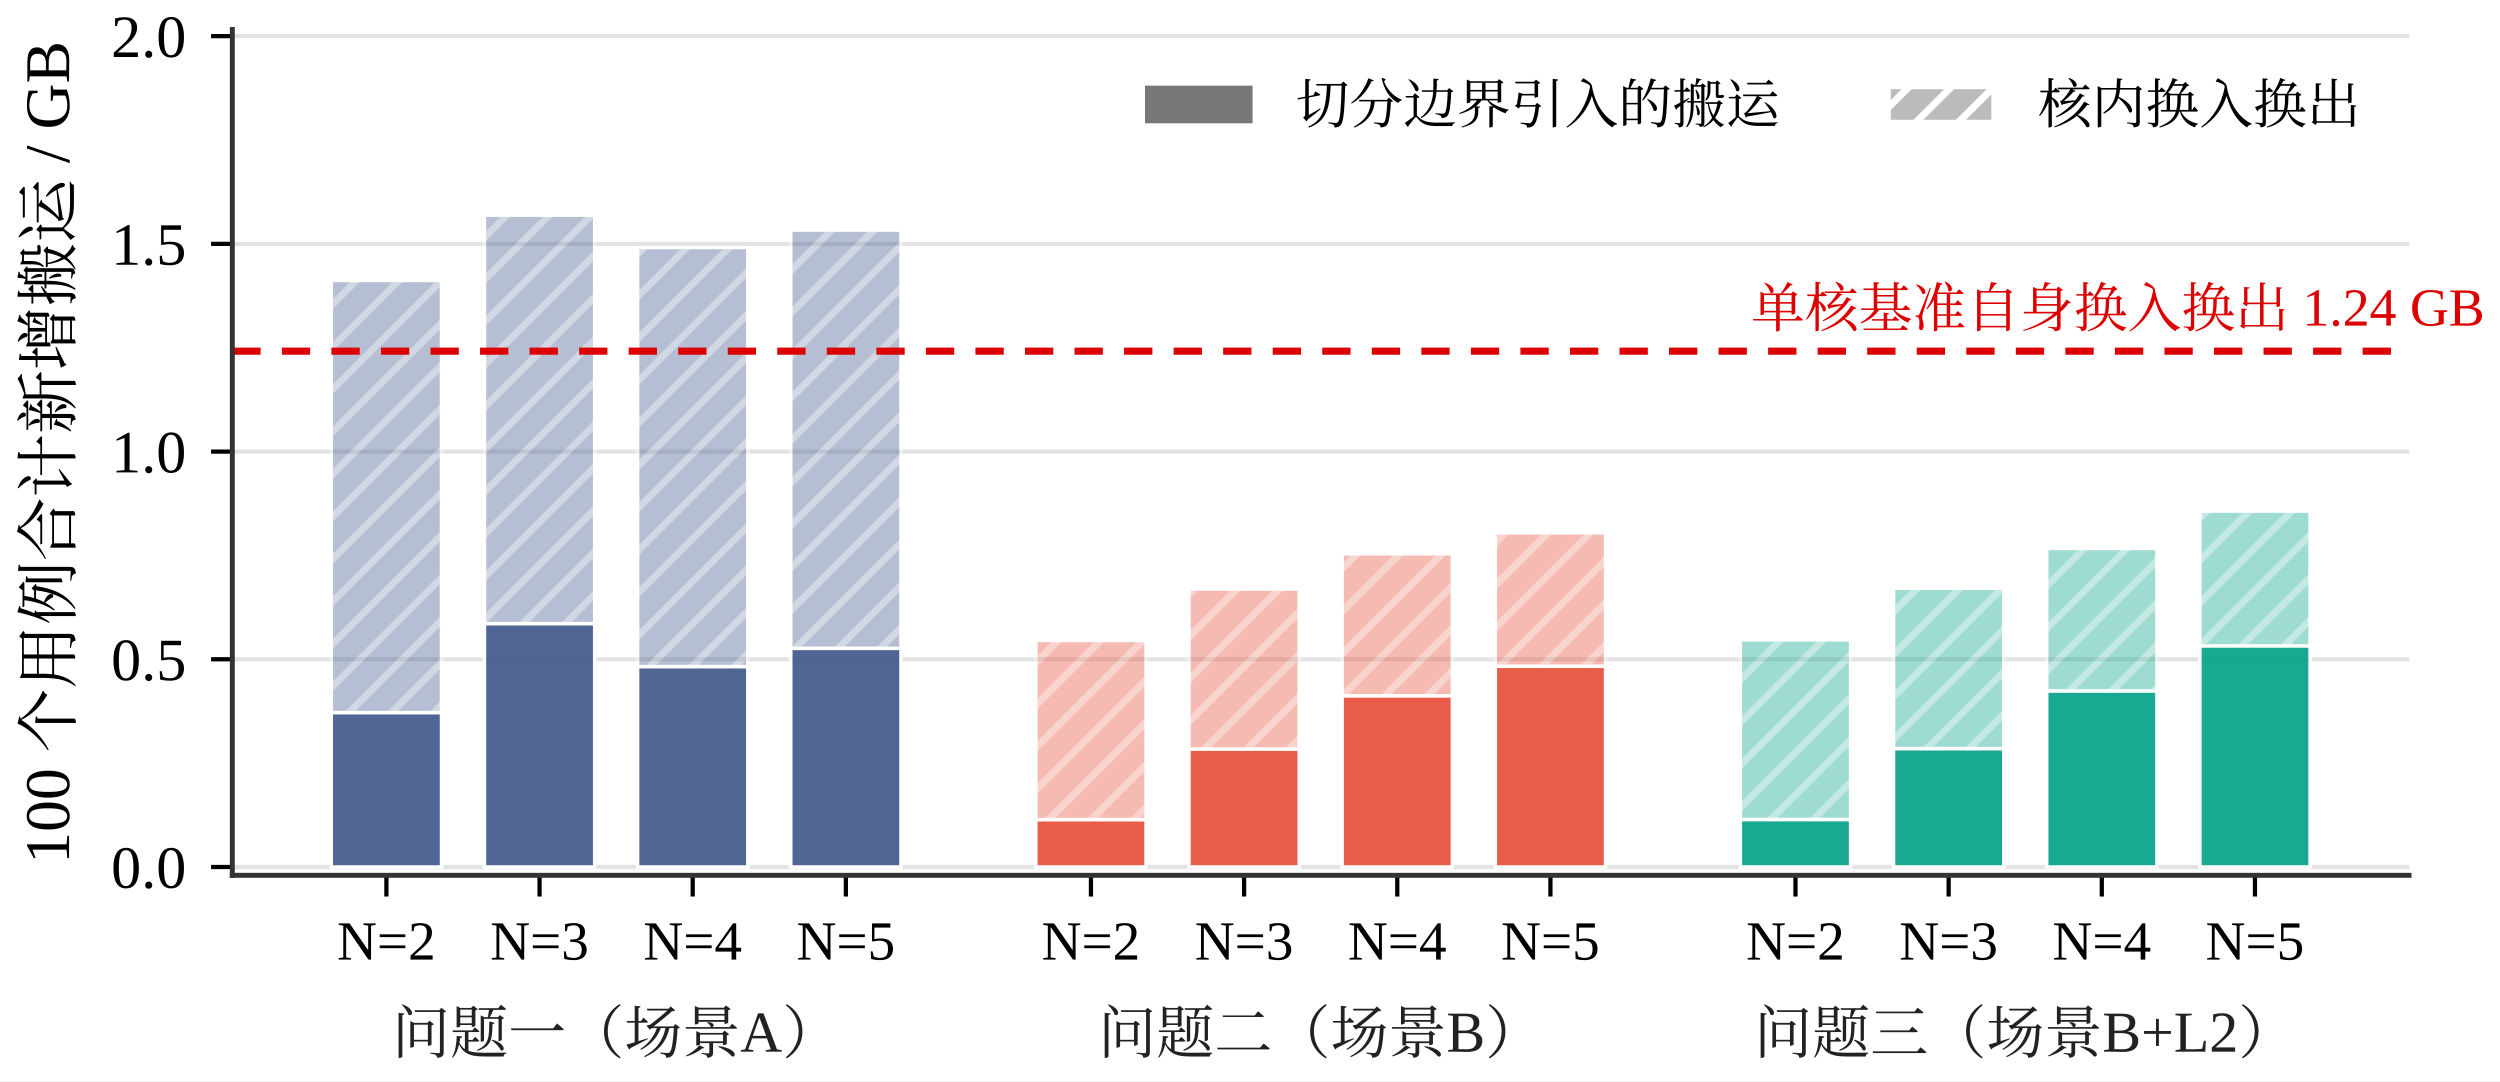
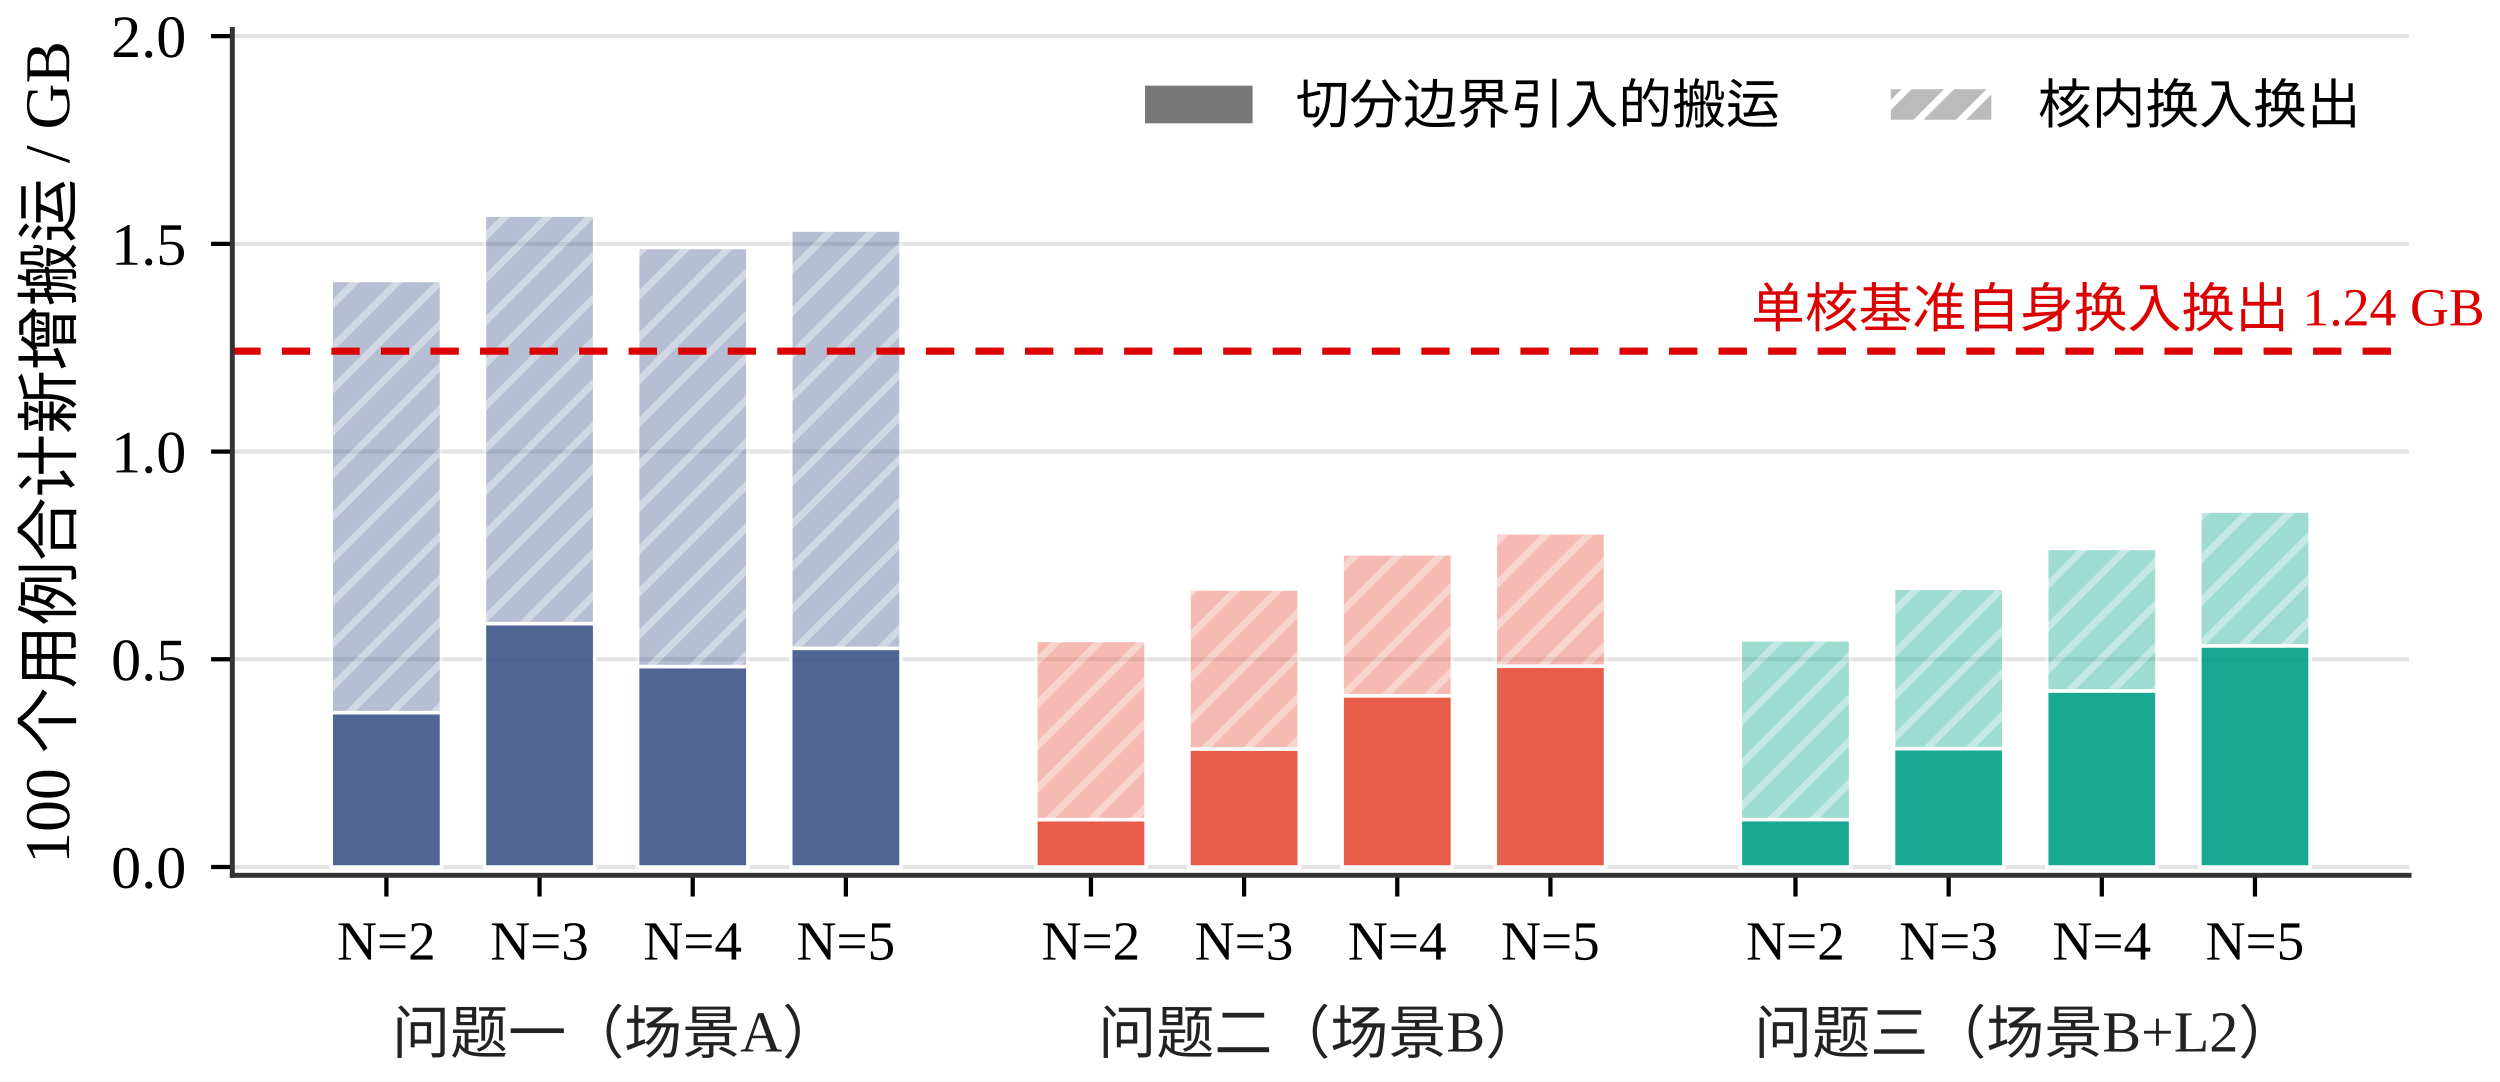
<svg xmlns="http://www.w3.org/2000/svg" xmlns:xlink="http://www.w3.org/1999/xlink" width="353.234pt" height="152.756pt" viewBox="0 0 353.234 152.756" version="1.1">
  <defs>
    <style type="text/css">*{stroke-linejoin: round; stroke-linecap: butt}</style>
  </defs>
  <g id="figure_1">
    <g id="patch_1">
      <path d="M 0 152.756  L 353.234 152.756  L 353.234 0  L 0 0  z " style="fill: #ffffff" />
    </g>
    <g id="axes_1">
      <g id="patch_2">
        <path d="M 32.824 123.676  L 340.383 123.676  L 340.383 4.168  L 32.824 4.168  z " style="fill: #ffffff" />
      </g>
      <g id="matplotlib.axis_1">
        <g id="xtick_1">
          <g id="line2d_1">
            <defs>
-               <path id="m3c831e4872" d="M 0 0  L 0 3  " style="stroke: #000000; stroke-width: 0.6" />
+               <path id="m55f43901d6" d="M 0 0  L 0 3  " style="stroke: #000000; stroke-width: 0.6" />
            </defs>
            <g>
-               <use xlink:href="#m3c831e4872" x="54.595" y="123.676" style="stroke: #000000; stroke-width: 0.6" />
+               <use xlink:href="#m55f43901d6" x="54.595" y="123.676" style="stroke: #000000; stroke-width: 0.6" />
            </g>
          </g>
          <g id="text_1">
-             <text style="font-size: 7.8px; font-family: 'Times New Roman', 'SimSun', 'Liberation Serif', 'Noto Serif CJK SC'; text-anchor: middle" x="54.595" y="135.584" transform="rotate(-0 54.59459 135.5845)">N=2</text>
+             <text style="font-size: 7.8px; font-family: 'Times New Roman', 'SimSun'; text-anchor: middle" x="54.595" y="135.584" transform="rotate(-0 54.59459 135.5845)">N=2</text>
          </g>
        </g>
        <g id="xtick_2">
          <g id="line2d_2">
            <g>
-               <use xlink:href="#m3c831e4872" x="76.235" y="123.676" style="stroke: #000000; stroke-width: 0.6" />
+               <use xlink:href="#m55f43901d6" x="76.235" y="123.676" style="stroke: #000000; stroke-width: 0.6" />
            </g>
          </g>
          <g id="text_2">
-             <text style="font-size: 7.8px; font-family: 'Times New Roman', 'SimSun', 'Liberation Serif', 'Noto Serif CJK SC'; text-anchor: middle" x="76.235" y="135.584" transform="rotate(-0 76.23539 135.5845)">N=3</text>
+             <text style="font-size: 7.8px; font-family: 'Times New Roman', 'SimSun'; text-anchor: middle" x="76.235" y="135.584" transform="rotate(-0 76.23539 135.5845)">N=3</text>
          </g>
        </g>
        <g id="xtick_3">
          <g id="line2d_3">
            <g>
-               <use xlink:href="#m3c831e4872" x="97.876" y="123.676" style="stroke: #000000; stroke-width: 0.6" />
+               <use xlink:href="#m55f43901d6" x="97.876" y="123.676" style="stroke: #000000; stroke-width: 0.6" />
            </g>
          </g>
          <g id="text_3">
-             <text style="font-size: 7.8px; font-family: 'Times New Roman', 'SimSun', 'Liberation Serif', 'Noto Serif CJK SC'; text-anchor: middle" x="97.876" y="135.584" transform="rotate(-0 97.87619 135.5845)">N=4</text>
+             <text style="font-size: 7.8px; font-family: 'Times New Roman', 'SimSun'; text-anchor: middle" x="97.876" y="135.584" transform="rotate(-0 97.87619 135.5845)">N=4</text>
          </g>
        </g>
        <g id="xtick_4">
          <g id="line2d_4">
            <g>
-               <use xlink:href="#m3c831e4872" x="119.517" y="123.676" style="stroke: #000000; stroke-width: 0.6" />
+               <use xlink:href="#m55f43901d6" x="119.517" y="123.676" style="stroke: #000000; stroke-width: 0.6" />
            </g>
          </g>
          <g id="text_4">
-             <text style="font-size: 7.8px; font-family: 'Times New Roman', 'SimSun', 'Liberation Serif', 'Noto Serif CJK SC'; text-anchor: middle" x="119.517" y="135.584" transform="rotate(-0 119.517 135.5845)">N=5</text>
+             <text style="font-size: 7.8px; font-family: 'Times New Roman', 'SimSun'; text-anchor: middle" x="119.517" y="135.584" transform="rotate(-0 119.517 135.5845)">N=5</text>
          </g>
        </g>
        <g id="xtick_5">
          <g id="line2d_5">
            <g>
-               <use xlink:href="#m3c831e4872" x="154.142" y="123.676" style="stroke: #000000; stroke-width: 0.6" />
+               <use xlink:href="#m55f43901d6" x="154.142" y="123.676" style="stroke: #000000; stroke-width: 0.6" />
            </g>
          </g>
          <g id="text_5">
-             <text style="font-size: 7.8px; font-family: 'Times New Roman', 'SimSun', 'Liberation Serif', 'Noto Serif CJK SC'; text-anchor: middle" x="154.142" y="135.584" transform="rotate(-0 154.1423 135.5845)">N=2</text>
+             <text style="font-size: 7.8px; font-family: 'Times New Roman', 'SimSun'; text-anchor: middle" x="154.142" y="135.584" transform="rotate(-0 154.1423 135.5845)">N=2</text>
          </g>
        </g>
        <g id="xtick_6">
          <g id="line2d_6">
            <g>
-               <use xlink:href="#m3c831e4872" x="175.783" y="123.676" style="stroke: #000000; stroke-width: 0.6" />
+               <use xlink:href="#m55f43901d6" x="175.783" y="123.676" style="stroke: #000000; stroke-width: 0.6" />
            </g>
          </g>
          <g id="text_6">
-             <text style="font-size: 7.8px; font-family: 'Times New Roman', 'SimSun', 'Liberation Serif', 'Noto Serif CJK SC'; text-anchor: middle" x="175.783" y="135.584" transform="rotate(-0 175.7831 135.5845)">N=3</text>
+             <text style="font-size: 7.8px; font-family: 'Times New Roman', 'SimSun'; text-anchor: middle" x="175.783" y="135.584" transform="rotate(-0 175.7831 135.5845)">N=3</text>
          </g>
        </g>
        <g id="xtick_7">
          <g id="line2d_7">
            <g>
-               <use xlink:href="#m3c831e4872" x="197.424" y="123.676" style="stroke: #000000; stroke-width: 0.6" />
+               <use xlink:href="#m55f43901d6" x="197.424" y="123.676" style="stroke: #000000; stroke-width: 0.6" />
            </g>
          </g>
          <g id="text_7">
-             <text style="font-size: 7.8px; font-family: 'Times New Roman', 'SimSun', 'Liberation Serif', 'Noto Serif CJK SC'; text-anchor: middle" x="197.424" y="135.584" transform="rotate(-0 197.4239 135.5845)">N=4</text>
+             <text style="font-size: 7.8px; font-family: 'Times New Roman', 'SimSun'; text-anchor: middle" x="197.424" y="135.584" transform="rotate(-0 197.4239 135.5845)">N=4</text>
          </g>
        </g>
        <g id="xtick_8">
          <g id="line2d_8">
            <g>
-               <use xlink:href="#m3c831e4872" x="219.065" y="123.676" style="stroke: #000000; stroke-width: 0.6" />
+               <use xlink:href="#m55f43901d6" x="219.065" y="123.676" style="stroke: #000000; stroke-width: 0.6" />
            </g>
          </g>
          <g id="text_8">
-             <text style="font-size: 7.8px; font-family: 'Times New Roman', 'SimSun', 'Liberation Serif', 'Noto Serif CJK SC'; text-anchor: middle" x="219.065" y="135.584" transform="rotate(-0 219.0647 135.5845)">N=5</text>
+             <text style="font-size: 7.8px; font-family: 'Times New Roman', 'SimSun'; text-anchor: middle" x="219.065" y="135.584" transform="rotate(-0 219.0647 135.5845)">N=5</text>
          </g>
        </g>
        <g id="xtick_9">
          <g id="line2d_9">
            <g>
-               <use xlink:href="#m3c831e4872" x="253.69" y="123.676" style="stroke: #000000; stroke-width: 0.6" />
+               <use xlink:href="#m55f43901d6" x="253.69" y="123.676" style="stroke: #000000; stroke-width: 0.6" />
            </g>
          </g>
          <g id="text_9">
-             <text style="font-size: 7.8px; font-family: 'Times New Roman', 'SimSun', 'Liberation Serif', 'Noto Serif CJK SC'; text-anchor: middle" x="253.69" y="135.584" transform="rotate(-0 253.69 135.5845)">N=2</text>
+             <text style="font-size: 7.8px; font-family: 'Times New Roman', 'SimSun'; text-anchor: middle" x="253.69" y="135.584" transform="rotate(-0 253.69 135.5845)">N=2</text>
          </g>
        </g>
        <g id="xtick_10">
          <g id="line2d_10">
            <g>
-               <use xlink:href="#m3c831e4872" x="275.331" y="123.676" style="stroke: #000000; stroke-width: 0.6" />
+               <use xlink:href="#m55f43901d6" x="275.331" y="123.676" style="stroke: #000000; stroke-width: 0.6" />
            </g>
          </g>
          <g id="text_10">
-             <text style="font-size: 7.8px; font-family: 'Times New Roman', 'SimSun', 'Liberation Serif', 'Noto Serif CJK SC'; text-anchor: middle" x="275.331" y="135.584" transform="rotate(-0 275.3308 135.5845)">N=3</text>
+             <text style="font-size: 7.8px; font-family: 'Times New Roman', 'SimSun'; text-anchor: middle" x="275.331" y="135.584" transform="rotate(-0 275.3308 135.5845)">N=3</text>
          </g>
        </g>
        <g id="xtick_11">
          <g id="line2d_11">
            <g>
-               <use xlink:href="#m3c831e4872" x="296.972" y="123.676" style="stroke: #000000; stroke-width: 0.6" />
+               <use xlink:href="#m55f43901d6" x="296.972" y="123.676" style="stroke: #000000; stroke-width: 0.6" />
            </g>
          </g>
          <g id="text_11">
-             <text style="font-size: 7.8px; font-family: 'Times New Roman', 'SimSun', 'Liberation Serif', 'Noto Serif CJK SC'; text-anchor: middle" x="296.972" y="135.584" transform="rotate(-0 296.9716 135.5845)">N=4</text>
+             <text style="font-size: 7.8px; font-family: 'Times New Roman', 'SimSun'; text-anchor: middle" x="296.972" y="135.584" transform="rotate(-0 296.9716 135.5845)">N=4</text>
          </g>
        </g>
        <g id="xtick_12">
          <g id="line2d_12">
            <g>
-               <use xlink:href="#m3c831e4872" x="318.612" y="123.676" style="stroke: #000000; stroke-width: 0.6" />
+               <use xlink:href="#m55f43901d6" x="318.612" y="123.676" style="stroke: #000000; stroke-width: 0.6" />
            </g>
          </g>
          <g id="text_12">
-             <text style="font-size: 7.8px; font-family: 'Times New Roman', 'SimSun', 'Liberation Serif', 'Noto Serif CJK SC'; text-anchor: middle" x="318.612" y="135.584" transform="rotate(-0 318.6124 135.5845)">N=5</text>
+             <text style="font-size: 7.8px; font-family: 'Times New Roman', 'SimSun'; text-anchor: middle" x="318.612" y="135.584" transform="rotate(-0 318.6124 135.5845)">N=5</text>
          </g>
        </g>
      </g>
      <g id="matplotlib.axis_2">
        <g id="ytick_1">
          <g id="line2d_13">
-             <path d="M 32.824 122.502  L 340.383 122.502  " clip-path="url(#p76b085624a)" style="fill: none; stroke: #e3e3e3; stroke-width: 0.6; stroke-linecap: square" />
+             <path d="M 32.824 122.502  L 340.383 122.502  " clip-path="url(#pd4ba69c75b)" style="fill: none; stroke: #e3e3e3; stroke-width: 0.6; stroke-linecap: square" />
          </g>
          <g id="line2d_14">
            <defs>
-               <path id="m3de062c749" d="M 0 0  L -3 0  " style="stroke: #000000; stroke-width: 0.6" />
+               <path id="m1cbd8d78b1" d="M 0 0  L -3 0  " style="stroke: #000000; stroke-width: 0.6" />
            </defs>
            <g>
-               <use xlink:href="#m3de062c749" x="32.824" y="122.502" style="stroke: #000000; stroke-width: 0.6" />
+               <use xlink:href="#m1cbd8d78b1" x="32.824" y="122.502" style="stroke: #000000; stroke-width: 0.6" />
            </g>
          </g>
          <g id="text_13">
-             <text style="font-size: 8.5px; font-family: 'Times New Roman', 'SimSun', 'Liberation Serif', 'Noto Serif CJK SC'; text-anchor: end" x="26.324" y="125.449" transform="rotate(-0 26.32394 125.4491)">0.0</text>
+             <text style="font-size: 8.5px; font-family: 'Times New Roman', 'SimSun'; text-anchor: end" x="26.324" y="125.449" transform="rotate(-0 26.32394 125.4491)">0.0</text>
          </g>
        </g>
        <g id="ytick_2">
          <g id="line2d_15">
-             <path d="M 32.824 93.153  L 340.383 93.153  " clip-path="url(#p76b085624a)" style="fill: none; stroke: #e3e3e3; stroke-width: 0.6; stroke-linecap: square" />
+             <path d="M 32.824 93.153  L 340.383 93.153  " clip-path="url(#pd4ba69c75b)" style="fill: none; stroke: #e3e3e3; stroke-width: 0.6; stroke-linecap: square" />
          </g>
          <g id="line2d_16">
            <g>
-               <use xlink:href="#m3de062c749" x="32.824" y="93.153" style="stroke: #000000; stroke-width: 0.6" />
+               <use xlink:href="#m1cbd8d78b1" x="32.824" y="93.153" style="stroke: #000000; stroke-width: 0.6" />
            </g>
          </g>
          <g id="text_14">
-             <text style="font-size: 8.5px; font-family: 'Times New Roman', 'SimSun', 'Liberation Serif', 'Noto Serif CJK SC'; text-anchor: end" x="26.324" y="96.1" transform="rotate(-0 26.32394 96.10021)">0.5</text>
+             <text style="font-size: 8.5px; font-family: 'Times New Roman', 'SimSun'; text-anchor: end" x="26.324" y="96.1" transform="rotate(-0 26.32394 96.10021)">0.5</text>
          </g>
        </g>
        <g id="ytick_3">
          <g id="line2d_17">
-             <path d="M 32.824 63.805  L 340.383 63.805  " clip-path="url(#p76b085624a)" style="fill: none; stroke: #e3e3e3; stroke-width: 0.6; stroke-linecap: square" />
+             <path d="M 32.824 63.805  L 340.383 63.805  " clip-path="url(#pd4ba69c75b)" style="fill: none; stroke: #e3e3e3; stroke-width: 0.6; stroke-linecap: square" />
          </g>
          <g id="line2d_18">
            <g>
-               <use xlink:href="#m3de062c749" x="32.824" y="63.805" style="stroke: #000000; stroke-width: 0.6" />
+               <use xlink:href="#m1cbd8d78b1" x="32.824" y="63.805" style="stroke: #000000; stroke-width: 0.6" />
            </g>
          </g>
          <g id="text_15">
-             <text style="font-size: 8.5px; font-family: 'Times New Roman', 'SimSun', 'Liberation Serif', 'Noto Serif CJK SC'; text-anchor: end" x="26.324" y="66.751" transform="rotate(-0 26.32394 66.75133)">1.0</text>
+             <text style="font-size: 8.5px; font-family: 'Times New Roman', 'SimSun'; text-anchor: end" x="26.324" y="66.751" transform="rotate(-0 26.32394 66.75133)">1.0</text>
          </g>
        </g>
        <g id="ytick_4">
          <g id="line2d_19">
-             <path d="M 32.824 34.456  L 340.383 34.456  " clip-path="url(#p76b085624a)" style="fill: none; stroke: #e3e3e3; stroke-width: 0.6; stroke-linecap: square" />
+             <path d="M 32.824 34.456  L 340.383 34.456  " clip-path="url(#pd4ba69c75b)" style="fill: none; stroke: #e3e3e3; stroke-width: 0.6; stroke-linecap: square" />
          </g>
          <g id="line2d_20">
            <g>
-               <use xlink:href="#m3de062c749" x="32.824" y="34.456" style="stroke: #000000; stroke-width: 0.6" />
+               <use xlink:href="#m1cbd8d78b1" x="32.824" y="34.456" style="stroke: #000000; stroke-width: 0.6" />
            </g>
          </g>
          <g id="text_16">
-             <text style="font-size: 8.5px; font-family: 'Times New Roman', 'SimSun', 'Liberation Serif', 'Noto Serif CJK SC'; text-anchor: end" x="26.324" y="37.402" transform="rotate(-0 26.32394 37.40244)">1.5</text>
+             <text style="font-size: 8.5px; font-family: 'Times New Roman', 'SimSun'; text-anchor: end" x="26.324" y="37.402" transform="rotate(-0 26.32394 37.40244)">1.5</text>
          </g>
        </g>
        <g id="ytick_5">
          <g id="line2d_21">
-             <path d="M 32.824 5.107  L 340.383 5.107  " clip-path="url(#p76b085624a)" style="fill: none; stroke: #e3e3e3; stroke-width: 0.6; stroke-linecap: square" />
+             <path d="M 32.824 5.107  L 340.383 5.107  " clip-path="url(#pd4ba69c75b)" style="fill: none; stroke: #e3e3e3; stroke-width: 0.6; stroke-linecap: square" />
          </g>
          <g id="line2d_22">
            <g>
-               <use xlink:href="#m3de062c749" x="32.824" y="5.107" style="stroke: #000000; stroke-width: 0.6" />
+               <use xlink:href="#m1cbd8d78b1" x="32.824" y="5.107" style="stroke: #000000; stroke-width: 0.6" />
            </g>
          </g>
          <g id="text_17">
-             <text style="font-size: 8.5px; font-family: 'Times New Roman', 'SimSun', 'Liberation Serif', 'Noto Serif CJK SC'; text-anchor: end" x="26.324" y="8.054" transform="rotate(-0 26.32394 8.053555)">2.0</text>
+             <text style="font-size: 8.5px; font-family: 'Times New Roman', 'SimSun'; text-anchor: end" x="26.324" y="8.054" transform="rotate(-0 26.32394 8.053555)">2.0</text>
          </g>
        </g>
        <g id="text_18">
-           <text style="font-size: 9px; font-family: 'Times New Roman', 'SimSun', 'Liberation Serif', 'Noto Serif CJK SC'; text-anchor: middle" x="9.757" y="63.922" transform="rotate(-90 9.756563 63.92194)">100 个用例合计新增搬运 / GB</text>
+           <text style="font-size: 9px; font-family: 'Times New Roman', 'SimSun'; text-anchor: middle" x="9.757" y="63.922" transform="rotate(-90 9.756563 63.92194)">100 个用例合计新增搬运 / GB</text>
        </g>
      </g>
      <g id="patch_3">
-         <path d="M 46.804 122.502  L 62.385 122.502  L 62.385 100.686  L 46.804 100.686  z " clip-path="url(#p76b085624a)" style="fill: #3c5488; opacity: 0.9; stroke: #ffffff; stroke-width: 0.5; stroke-linejoin: miter" />
+         <path d="M 46.804 122.502  L 62.385 122.502  L 62.385 100.686  L 46.804 100.686  z " clip-path="url(#pd4ba69c75b)" style="fill: #3c5488; opacity: 0.9; stroke: #ffffff; stroke-width: 0.5; stroke-linejoin: miter" />
      </g>
      <g id="patch_4">
-         <path d="M 46.804 100.686  L 62.385 100.686  L 62.385 39.627  L 46.804 39.627  z " clip-path="url(#p76b085624a)" style="fill: url(#hde3095529a); opacity: 0.38; stroke: #ffffff; stroke-width: 0.5; stroke-linejoin: miter" />
+         <path d="M 46.804 100.686  L 62.385 100.686  L 62.385 39.627  L 46.804 39.627  z " clip-path="url(#pd4ba69c75b)" style="fill: url(#h0ed4e92074); opacity: 0.38; stroke: #ffffff; stroke-width: 0.5; stroke-linejoin: miter" />
      </g>
      <g id="patch_5">
-         <path d="M 68.445 122.502  L 84.026 122.502  L 84.026 88.113  L 68.445 88.113  z " clip-path="url(#p76b085624a)" style="fill: #3c5488; opacity: 0.9; stroke: #ffffff; stroke-width: 0.5; stroke-linejoin: miter" />
+         <path d="M 68.445 122.502  L 84.026 122.502  L 84.026 88.113  L 68.445 88.113  z " clip-path="url(#pd4ba69c75b)" style="fill: #3c5488; opacity: 0.9; stroke: #ffffff; stroke-width: 0.5; stroke-linejoin: miter" />
      </g>
      <g id="patch_6">
-         <path d="M 68.445 88.113  L 84.026 88.113  L 84.026 30.395  L 68.445 30.395  z " clip-path="url(#p76b085624a)" style="fill: url(#hde3095529a); opacity: 0.38; stroke: #ffffff; stroke-width: 0.5; stroke-linejoin: miter" />
+         <path d="M 68.445 88.113  L 84.026 88.113  L 84.026 30.395  L 68.445 30.395  z " clip-path="url(#pd4ba69c75b)" style="fill: url(#h0ed4e92074); opacity: 0.38; stroke: #ffffff; stroke-width: 0.5; stroke-linejoin: miter" />
      </g>
      <g id="patch_7">
-         <path d="M 90.086 122.502  L 105.667 122.502  L 105.667 94.185  L 90.086 94.185  z " clip-path="url(#p76b085624a)" style="fill: #3c5488; opacity: 0.9; stroke: #ffffff; stroke-width: 0.5; stroke-linejoin: miter" />
+         <path d="M 90.086 122.502  L 105.667 122.502  L 105.667 94.185  L 90.086 94.185  z " clip-path="url(#pd4ba69c75b)" style="fill: #3c5488; opacity: 0.9; stroke: #ffffff; stroke-width: 0.5; stroke-linejoin: miter" />
      </g>
      <g id="patch_8">
-         <path d="M 90.086 94.185  L 105.667 94.185  L 105.667 34.963  L 90.086 34.963  z " clip-path="url(#p76b085624a)" style="fill: url(#hde3095529a); opacity: 0.38; stroke: #ffffff; stroke-width: 0.5; stroke-linejoin: miter" />
+         <path d="M 90.086 94.185  L 105.667 94.185  L 105.667 34.963  L 90.086 34.963  z " clip-path="url(#pd4ba69c75b)" style="fill: url(#h0ed4e92074); opacity: 0.38; stroke: #ffffff; stroke-width: 0.5; stroke-linejoin: miter" />
      </g>
      <g id="patch_9">
-         <path d="M 111.726 122.502  L 127.308 122.502  L 127.308 91.607  L 111.726 91.607  z " clip-path="url(#p76b085624a)" style="fill: #3c5488; opacity: 0.9; stroke: #ffffff; stroke-width: 0.5; stroke-linejoin: miter" />
+         <path d="M 111.726 122.502  L 127.308 122.502  L 127.308 91.607  L 111.726 91.607  z " clip-path="url(#pd4ba69c75b)" style="fill: #3c5488; opacity: 0.9; stroke: #ffffff; stroke-width: 0.5; stroke-linejoin: miter" />
      </g>
      <g id="patch_10">
-         <path d="M 111.726 91.607  L 127.308 91.607  L 127.308 32.505  L 111.726 32.505  z " clip-path="url(#p76b085624a)" style="fill: url(#hde3095529a); opacity: 0.38; stroke: #ffffff; stroke-width: 0.5; stroke-linejoin: miter" />
+         <path d="M 111.726 91.607  L 127.308 91.607  L 127.308 32.505  L 111.726 32.505  z " clip-path="url(#pd4ba69c75b)" style="fill: url(#h0ed4e92074); opacity: 0.38; stroke: #ffffff; stroke-width: 0.5; stroke-linejoin: miter" />
      </g>
      <g id="patch_11">
-         <path d="M 146.352 122.502  L 161.933 122.502  L 161.933 115.806  L 146.352 115.806  z " clip-path="url(#p76b085624a)" style="fill: #e64b35; opacity: 0.9; stroke: #ffffff; stroke-width: 0.5; stroke-linejoin: miter" />
+         <path d="M 146.352 122.502  L 161.933 122.502  L 161.933 115.806  L 146.352 115.806  z " clip-path="url(#pd4ba69c75b)" style="fill: #e64b35; opacity: 0.9; stroke: #ffffff; stroke-width: 0.5; stroke-linejoin: miter" />
      </g>
      <g id="patch_12">
-         <path d="M 146.352 115.806  L 161.933 115.806  L 161.933 90.482  L 146.352 90.482  z " clip-path="url(#p76b085624a)" style="fill: url(#h82f735e6d5); opacity: 0.38; stroke: #ffffff; stroke-width: 0.5; stroke-linejoin: miter" />
+         <path d="M 146.352 115.806  L 161.933 115.806  L 161.933 90.482  L 146.352 90.482  z " clip-path="url(#pd4ba69c75b)" style="fill: url(#heea70db84f); opacity: 0.38; stroke: #ffffff; stroke-width: 0.5; stroke-linejoin: miter" />
      </g>
      <g id="patch_13">
-         <path d="M 167.992 122.502  L 183.574 122.502  L 183.574 105.839  L 167.992 105.839  z " clip-path="url(#p76b085624a)" style="fill: #e64b35; opacity: 0.9; stroke: #ffffff; stroke-width: 0.5; stroke-linejoin: miter" />
+         <path d="M 167.992 122.502  L 183.574 122.502  L 183.574 105.839  L 167.992 105.839  z " clip-path="url(#pd4ba69c75b)" style="fill: #e64b35; opacity: 0.9; stroke: #ffffff; stroke-width: 0.5; stroke-linejoin: miter" />
      </g>
      <g id="patch_14">
-         <path d="M 167.992 105.839  L 183.574 105.839  L 183.574 83.218  L 167.992 83.218  z " clip-path="url(#p76b085624a)" style="fill: url(#h82f735e6d5); opacity: 0.38; stroke: #ffffff; stroke-width: 0.5; stroke-linejoin: miter" />
+         <path d="M 167.992 105.839  L 183.574 105.839  L 183.574 83.218  L 167.992 83.218  z " clip-path="url(#pd4ba69c75b)" style="fill: url(#heea70db84f); opacity: 0.38; stroke: #ffffff; stroke-width: 0.5; stroke-linejoin: miter" />
      </g>
      <g id="patch_15">
-         <path d="M 189.633 122.502  L 205.215 122.502  L 205.215 98.311  L 189.633 98.311  z " clip-path="url(#p76b085624a)" style="fill: #e64b35; opacity: 0.9; stroke: #ffffff; stroke-width: 0.5; stroke-linejoin: miter" />
+         <path d="M 189.633 122.502  L 205.215 122.502  L 205.215 98.311  L 189.633 98.311  z " clip-path="url(#pd4ba69c75b)" style="fill: #e64b35; opacity: 0.9; stroke: #ffffff; stroke-width: 0.5; stroke-linejoin: miter" />
      </g>
      <g id="patch_16">
-         <path d="M 189.633 98.311  L 205.215 98.311  L 205.215 78.246  L 189.633 78.246  z " clip-path="url(#p76b085624a)" style="fill: url(#h82f735e6d5); opacity: 0.38; stroke: #ffffff; stroke-width: 0.5; stroke-linejoin: miter" />
+         <path d="M 189.633 98.311  L 205.215 98.311  L 205.215 78.246  L 189.633 78.246  z " clip-path="url(#pd4ba69c75b)" style="fill: url(#heea70db84f); opacity: 0.38; stroke: #ffffff; stroke-width: 0.5; stroke-linejoin: miter" />
      </g>
      <g id="patch_17">
-         <path d="M 211.274 122.502  L 226.855 122.502  L 226.855 94.138  L 211.274 94.138  z " clip-path="url(#p76b085624a)" style="fill: #e64b35; opacity: 0.9; stroke: #ffffff; stroke-width: 0.5; stroke-linejoin: miter" />
+         <path d="M 211.274 122.502  L 226.855 122.502  L 226.855 94.138  L 211.274 94.138  z " clip-path="url(#pd4ba69c75b)" style="fill: #e64b35; opacity: 0.9; stroke: #ffffff; stroke-width: 0.5; stroke-linejoin: miter" />
      </g>
      <g id="patch_18">
-         <path d="M 211.274 94.138  L 226.855 94.138  L 226.855 75.281  L 211.274 75.281  z " clip-path="url(#p76b085624a)" style="fill: url(#h82f735e6d5); opacity: 0.38; stroke: #ffffff; stroke-width: 0.5; stroke-linejoin: miter" />
+         <path d="M 211.274 94.138  L 226.855 94.138  L 226.855 75.281  L 211.274 75.281  z " clip-path="url(#pd4ba69c75b)" style="fill: url(#heea70db84f); opacity: 0.38; stroke: #ffffff; stroke-width: 0.5; stroke-linejoin: miter" />
      </g>
      <g id="patch_19">
-         <path d="M 245.899 122.502  L 261.481 122.502  L 261.481 115.796  L 245.899 115.796  z " clip-path="url(#p76b085624a)" style="fill: #00a087; opacity: 0.9; stroke: #ffffff; stroke-width: 0.5; stroke-linejoin: miter" />
+         <path d="M 245.899 122.502  L 261.481 122.502  L 261.481 115.796  L 245.899 115.796  z " clip-path="url(#pd4ba69c75b)" style="fill: #00a087; opacity: 0.9; stroke: #ffffff; stroke-width: 0.5; stroke-linejoin: miter" />
      </g>
      <g id="patch_20">
-         <path d="M 245.899 115.796  L 261.481 115.796  L 261.481 90.401  L 245.899 90.401  z " clip-path="url(#p76b085624a)" style="fill: url(#hd3f188bffa); opacity: 0.38; stroke: #ffffff; stroke-width: 0.5; stroke-linejoin: miter" />
+         <path d="M 245.899 115.796  L 261.481 115.796  L 261.481 90.401  L 245.899 90.401  z " clip-path="url(#pd4ba69c75b)" style="fill: url(#heabd975ec1); opacity: 0.38; stroke: #ffffff; stroke-width: 0.5; stroke-linejoin: miter" />
      </g>
      <g id="patch_21">
-         <path d="M 267.54 122.502  L 283.121 122.502  L 283.121 105.776  L 267.54 105.776  z " clip-path="url(#p76b085624a)" style="fill: #00a087; opacity: 0.9; stroke: #ffffff; stroke-width: 0.5; stroke-linejoin: miter" />
+         <path d="M 267.54 122.502  L 283.121 122.502  L 283.121 105.776  L 267.54 105.776  z " clip-path="url(#pd4ba69c75b)" style="fill: #00a087; opacity: 0.9; stroke: #ffffff; stroke-width: 0.5; stroke-linejoin: miter" />
      </g>
      <g id="patch_22">
-         <path d="M 267.54 105.776  L 283.121 105.776  L 283.121 83.111  L 267.54 83.111  z " clip-path="url(#p76b085624a)" style="fill: url(#hd3f188bffa); opacity: 0.38; stroke: #ffffff; stroke-width: 0.5; stroke-linejoin: miter" />
+         <path d="M 267.54 105.776  L 283.121 105.776  L 283.121 83.111  L 267.54 83.111  z " clip-path="url(#pd4ba69c75b)" style="fill: url(#heabd975ec1); opacity: 0.38; stroke: #ffffff; stroke-width: 0.5; stroke-linejoin: miter" />
      </g>
      <g id="patch_23">
-         <path d="M 289.181 122.502  L 304.762 122.502  L 304.762 97.628  L 289.181 97.628  z " clip-path="url(#p76b085624a)" style="fill: #00a087; opacity: 0.9; stroke: #ffffff; stroke-width: 0.5; stroke-linejoin: miter" />
+         <path d="M 289.181 122.502  L 304.762 122.502  L 304.762 97.628  L 289.181 97.628  z " clip-path="url(#pd4ba69c75b)" style="fill: #00a087; opacity: 0.9; stroke: #ffffff; stroke-width: 0.5; stroke-linejoin: miter" />
      </g>
      <g id="patch_24">
-         <path d="M 289.181 97.628  L 304.762 97.628  L 304.762 77.486  L 289.181 77.486  z " clip-path="url(#p76b085624a)" style="fill: url(#hd3f188bffa); opacity: 0.38; stroke: #ffffff; stroke-width: 0.5; stroke-linejoin: miter" />
+         <path d="M 289.181 97.628  L 304.762 97.628  L 304.762 77.486  L 289.181 77.486  z " clip-path="url(#pd4ba69c75b)" style="fill: url(#heabd975ec1); opacity: 0.38; stroke: #ffffff; stroke-width: 0.5; stroke-linejoin: miter" />
      </g>
      <g id="patch_25">
-         <path d="M 310.822 122.502  L 326.403 122.502  L 326.403 91.258  L 310.822 91.258  z " clip-path="url(#p76b085624a)" style="fill: #00a087; opacity: 0.9; stroke: #ffffff; stroke-width: 0.5; stroke-linejoin: miter" />
+         <path d="M 310.822 122.502  L 326.403 122.502  L 326.403 91.258  L 310.822 91.258  z " clip-path="url(#pd4ba69c75b)" style="fill: #00a087; opacity: 0.9; stroke: #ffffff; stroke-width: 0.5; stroke-linejoin: miter" />
      </g>
      <g id="patch_26">
-         <path d="M 310.822 91.258  L 326.403 91.258  L 326.403 72.209  L 310.822 72.209  z " clip-path="url(#p76b085624a)" style="fill: url(#hd3f188bffa); opacity: 0.38; stroke: #ffffff; stroke-width: 0.5; stroke-linejoin: miter" />
+         <path d="M 310.822 91.258  L 326.403 91.258  L 326.403 72.209  L 310.822 72.209  z " clip-path="url(#pd4ba69c75b)" style="fill: url(#heabd975ec1); opacity: 0.38; stroke: #ffffff; stroke-width: 0.5; stroke-linejoin: miter" />
      </g>
      <g id="line2d_23">
-         <path d="M 32.824 49.618  L 340.383 49.618  " clip-path="url(#p76b085624a)" style="fill: none; stroke-dasharray: 4,3; stroke-dashoffset: 0; stroke: #dc0000" />
+         <path d="M 32.824 49.618  L 340.383 49.618  " clip-path="url(#pd4ba69c75b)" style="fill: none; stroke-dasharray: 4,3; stroke-dashoffset: 0; stroke: #dc0000" />
      </g>
      <g id="patch_27">
        <path d="M 32.824 123.676  L 32.824 4.168  " style="fill: none; stroke: #333333; stroke-width: 0.7; stroke-linejoin: miter; stroke-linecap: square" />
      </g>
      <g id="patch_28">
        <path d="M 32.824 123.676  L 340.383 123.676  " style="fill: none; stroke: #333333; stroke-width: 0.7; stroke-linejoin: miter; stroke-linecap: square" />
      </g>
      <g id="text_19">
-         <text style="font-size: 7.6px; font-family: 'Times New Roman', 'SimSun', 'Liberation Serif', 'Noto Serif CJK SC'; text-anchor: end; fill: #dc0000" x="351.074" y="46.217" transform="rotate(-0 351.0736 46.21694)">单核基准自身换入换出 1.24 GB</text>
+         <text style="font-size: 7.6px; font-family: 'Times New Roman', 'SimSun'; text-anchor: end; fill: #dc0000" x="351.074" y="46.217" transform="rotate(-0 351.0736 46.21694)">单核基准自身换入换出 1.24 GB</text>
      </g>
      <g id="text_20">
-         <text style="font-size: 8.2px; font-family: 'Times New Roman', 'SimSun', 'Liberation Serif', 'Noto Serif CJK SC'; text-anchor: middle; fill: #222222" x="87.056" y="148.826" transform="rotate(-0 87.05579 148.8259)">问题一（场景A）</text>
+         <text style="font-size: 8.2px; font-family: 'Times New Roman', 'SimSun'; text-anchor: middle; fill: #222222" x="87.056" y="148.826" transform="rotate(-0 87.05579 148.8259)">问题一（场景A）</text>
      </g>
      <g id="text_21">
-         <text style="font-size: 8.2px; font-family: 'Times New Roman', 'SimSun', 'Liberation Serif', 'Noto Serif CJK SC'; text-anchor: middle; fill: #222222" x="186.603" y="148.826" transform="rotate(-0 186.6035 148.8259)">问题二（场景B）</text>
+         <text style="font-size: 8.2px; font-family: 'Times New Roman', 'SimSun'; text-anchor: middle; fill: #222222" x="186.603" y="148.826" transform="rotate(-0 186.6035 148.8259)">问题二（场景B）</text>
      </g>
      <g id="text_22">
-         <text style="font-size: 8.2px; font-family: 'Times New Roman', 'SimSun', 'Liberation Serif', 'Noto Serif CJK SC'; text-anchor: middle; fill: #222222" x="286.151" y="148.826" transform="rotate(-0 286.1512 148.8259)">问题三（场景B+L2）</text>
+         <text style="font-size: 8.2px; font-family: 'Times New Roman', 'SimSun'; text-anchor: middle; fill: #222222" x="286.151" y="148.826" transform="rotate(-0 286.1512 148.8259)">问题三（场景B+L2）</text>
      </g>
      <g id="legend_1">
        <g id="patch_29">
          <path d="M 161.783 17.422  L 176.983 17.422  L 176.983 12.102  L 161.783 12.102  z " style="fill: #777777" />
        </g>
        <g id="text_23">
-           <text style="font-size: 7.6px; font-family: 'Times New Roman', 'SimSun', 'Liberation Serif', 'Noto Serif CJK SC'; text-anchor: start" x="183.063" y="17.422" transform="rotate(-0 183.063 17.42249)">切分边界引入的搬运</text>
+           <text style="font-size: 7.6px; font-family: 'Times New Roman', 'SimSun'; text-anchor: start" x="183.063" y="17.422" transform="rotate(-0 183.063 17.42249)">切分边界引入的搬运</text>
        </g>
        <g id="patch_30">
-           <path d="M 266.663 17.422  L 281.863 17.422  L 281.863 12.102  L 266.663 12.102  z " style="fill: url(#h2825e2a182); stroke: #ffffff; stroke-linejoin: miter" />
+           <path d="M 266.663 17.422  L 281.863 17.422  L 281.863 12.102  L 266.663 12.102  z " style="fill: url(#h5cdc41923b); stroke: #ffffff; stroke-linejoin: miter" />
        </g>
        <g id="text_24">
-           <text style="font-size: 7.6px; font-family: 'Times New Roman', 'SimSun', 'Liberation Serif', 'Noto Serif CJK SC'; text-anchor: start" x="287.943" y="17.422" transform="rotate(-0 287.943 17.42249)">核内换入换出</text>
+           <text style="font-size: 7.6px; font-family: 'Times New Roman', 'SimSun'; text-anchor: start" x="287.943" y="17.422" transform="rotate(-0 287.943 17.42249)">核内换入换出</text>
        </g>
      </g>
    </g>
  </g>
  <defs>
-     <clipPath id="p76b085624a">
+     <clipPath id="pd4ba69c75b">
      <rect x="32.824" y="4.168" width="307.559" height="119.509" />
    </clipPath>
  </defs>
  <defs>
-     <pattern id="hde3095529a" patternUnits="userSpaceOnUse" x="0" y="0" width="72" height="72">
+     <pattern id="h0ed4e92074" patternUnits="userSpaceOnUse" x="0" y="0" width="72" height="72">
      <rect x="0" y="0" width="73" height="73" fill="#3c5488" />
      <path d="M -36 36  L 36 -36  M -33 39  L 39 -33  M -30 42  L 42 -30  M -27 45  L 45 -27  M -24 48  L 48 -24  M -21 51  L 51 -21  M -18 54  L 54 -18  M -15 57  L 57 -15  M -12 60  L 60 -12  M -9 63  L 63 -9  M -6 66  L 66 -6  M -3 69  L 69 -3  M 0 72  L 72 0  M 3 75  L 75 3  M 6 78  L 78 6  M 9 81  L 81 9  M 12 84  L 84 12  M 15 87  L 87 15  M 18 90  L 90 18  M 21 93  L 93 21  M 24 96  L 96 24  M 27 99  L 99 27  M 30 102  L 102 30  M 33 105  L 105 33  M 36 108  L 108 36  " style="fill: #ffffff; stroke: #ffffff; stroke-width: 1.0; stroke-linecap: butt; stroke-linejoin: miter; stroke-opacity: 0.38" />
    </pattern>
-     <pattern id="h82f735e6d5" patternUnits="userSpaceOnUse" x="0" y="0" width="72" height="72">
+     <pattern id="heea70db84f" patternUnits="userSpaceOnUse" x="0" y="0" width="72" height="72">
      <rect x="0" y="0" width="73" height="73" fill="#e64b35" />
      <path d="M -36 36  L 36 -36  M -33 39  L 39 -33  M -30 42  L 42 -30  M -27 45  L 45 -27  M -24 48  L 48 -24  M -21 51  L 51 -21  M -18 54  L 54 -18  M -15 57  L 57 -15  M -12 60  L 60 -12  M -9 63  L 63 -9  M -6 66  L 66 -6  M -3 69  L 69 -3  M 0 72  L 72 0  M 3 75  L 75 3  M 6 78  L 78 6  M 9 81  L 81 9  M 12 84  L 84 12  M 15 87  L 87 15  M 18 90  L 90 18  M 21 93  L 93 21  M 24 96  L 96 24  M 27 99  L 99 27  M 30 102  L 102 30  M 33 105  L 105 33  M 36 108  L 108 36  " style="fill: #ffffff; stroke: #ffffff; stroke-width: 1.0; stroke-linecap: butt; stroke-linejoin: miter; stroke-opacity: 0.38" />
    </pattern>
-     <pattern id="hd3f188bffa" patternUnits="userSpaceOnUse" x="0" y="0" width="72" height="72">
+     <pattern id="heabd975ec1" patternUnits="userSpaceOnUse" x="0" y="0" width="72" height="72">
      <rect x="0" y="0" width="73" height="73" fill="#00a087" />
      <path d="M -36 36  L 36 -36  M -33 39  L 39 -33  M -30 42  L 42 -30  M -27 45  L 45 -27  M -24 48  L 48 -24  M -21 51  L 51 -21  M -18 54  L 54 -18  M -15 57  L 57 -15  M -12 60  L 60 -12  M -9 63  L 63 -9  M -6 66  L 66 -6  M -3 69  L 69 -3  M 0 72  L 72 0  M 3 75  L 75 3  M 6 78  L 78 6  M 9 81  L 81 9  M 12 84  L 84 12  M 15 87  L 87 15  M 18 90  L 90 18  M 21 93  L 93 21  M 24 96  L 96 24  M 27 99  L 99 27  M 30 102  L 102 30  M 33 105  L 105 33  M 36 108  L 108 36  " style="fill: #ffffff; stroke: #ffffff; stroke-width: 1.0; stroke-linecap: butt; stroke-linejoin: miter; stroke-opacity: 0.38" />
    </pattern>
-     <pattern id="h2825e2a182" patternUnits="userSpaceOnUse" x="0" y="0" width="72" height="72">
+     <pattern id="h5cdc41923b" patternUnits="userSpaceOnUse" x="0" y="0" width="72" height="72">
      <rect x="0" y="0" width="73" height="73" fill="#bbbbbb" />
      <path d="M -36 36  L 36 -36  M -33 39  L 39 -33  M -30 42  L 42 -30  M -27 45  L 45 -27  M -24 48  L 48 -24  M -21 51  L 51 -21  M -18 54  L 54 -18  M -15 57  L 57 -15  M -12 60  L 60 -12  M -9 63  L 63 -9  M -6 66  L 66 -6  M -3 69  L 69 -3  M 0 72  L 72 0  M 3 75  L 75 3  M 6 78  L 78 6  M 9 81  L 81 9  M 12 84  L 84 12  M 15 87  L 87 15  M 18 90  L 90 18  M 21 93  L 93 21  M 24 96  L 96 24  M 27 99  L 99 27  M 30 102  L 102 30  M 33 105  L 105 33  M 36 108  L 108 36  " style="fill: #ffffff; stroke: #ffffff; stroke-width: 1.0; stroke-linecap: butt; stroke-linejoin: miter" />
    </pattern>
  </defs>
</svg>
